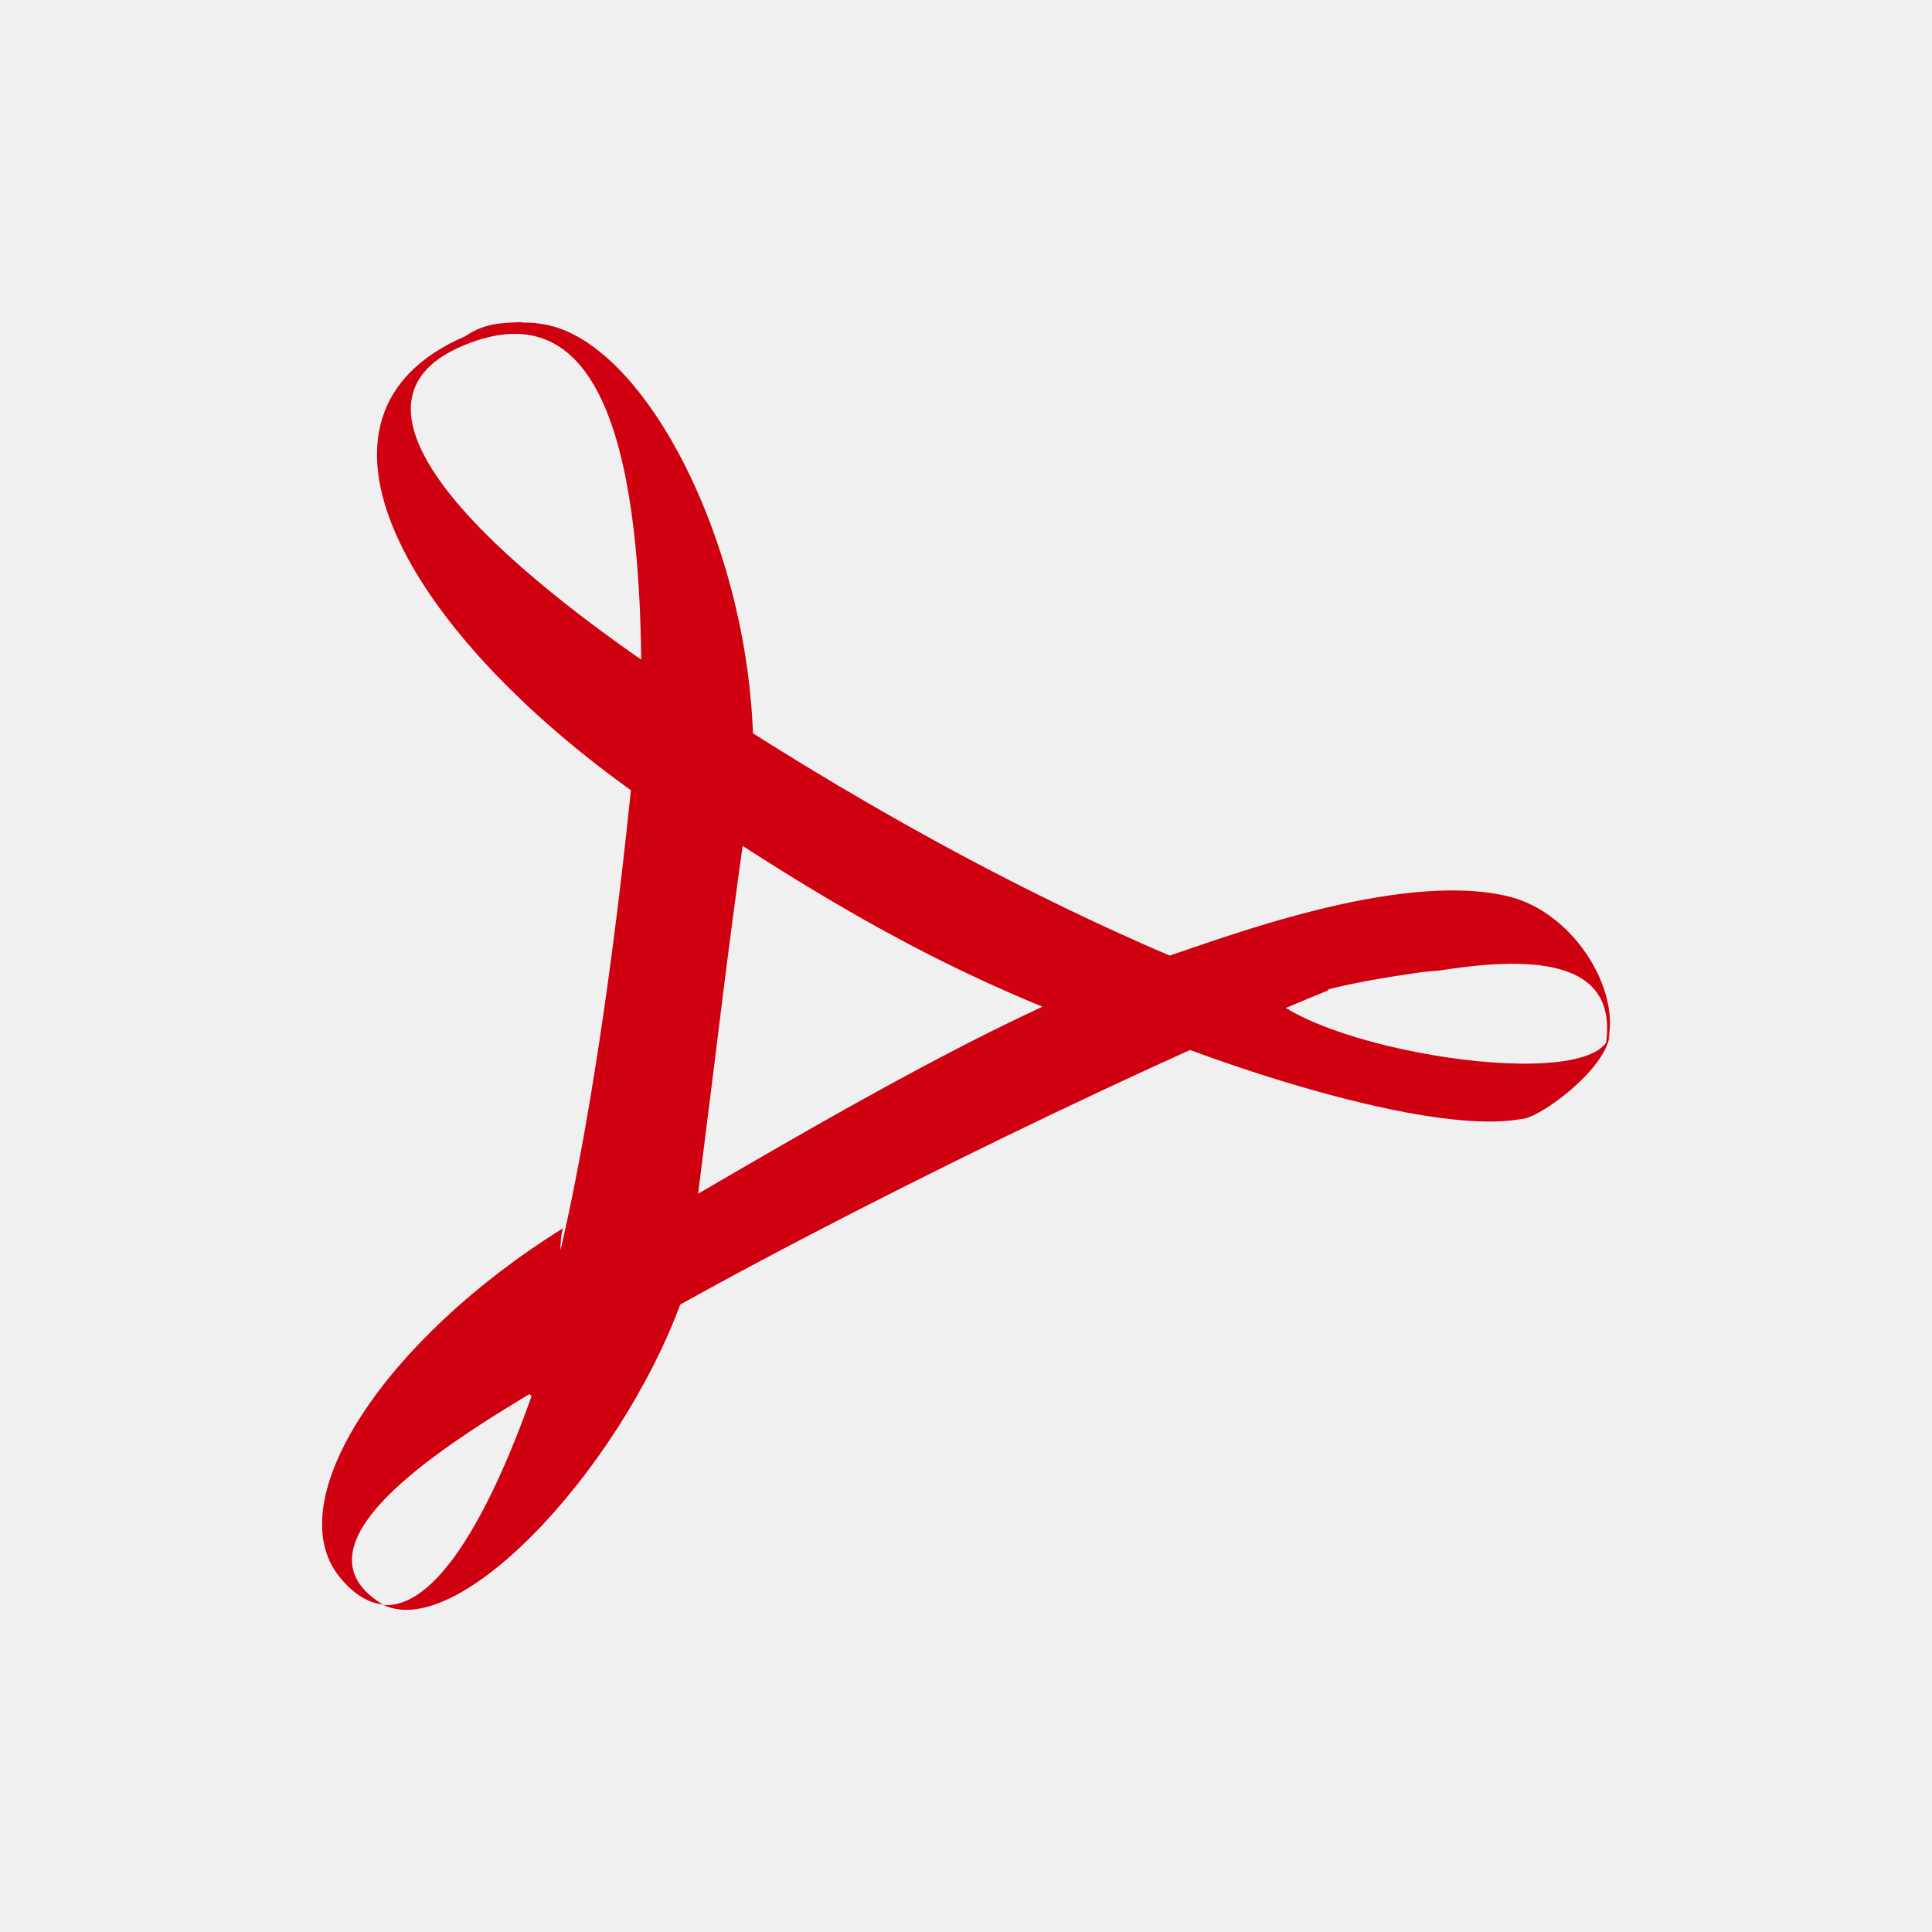
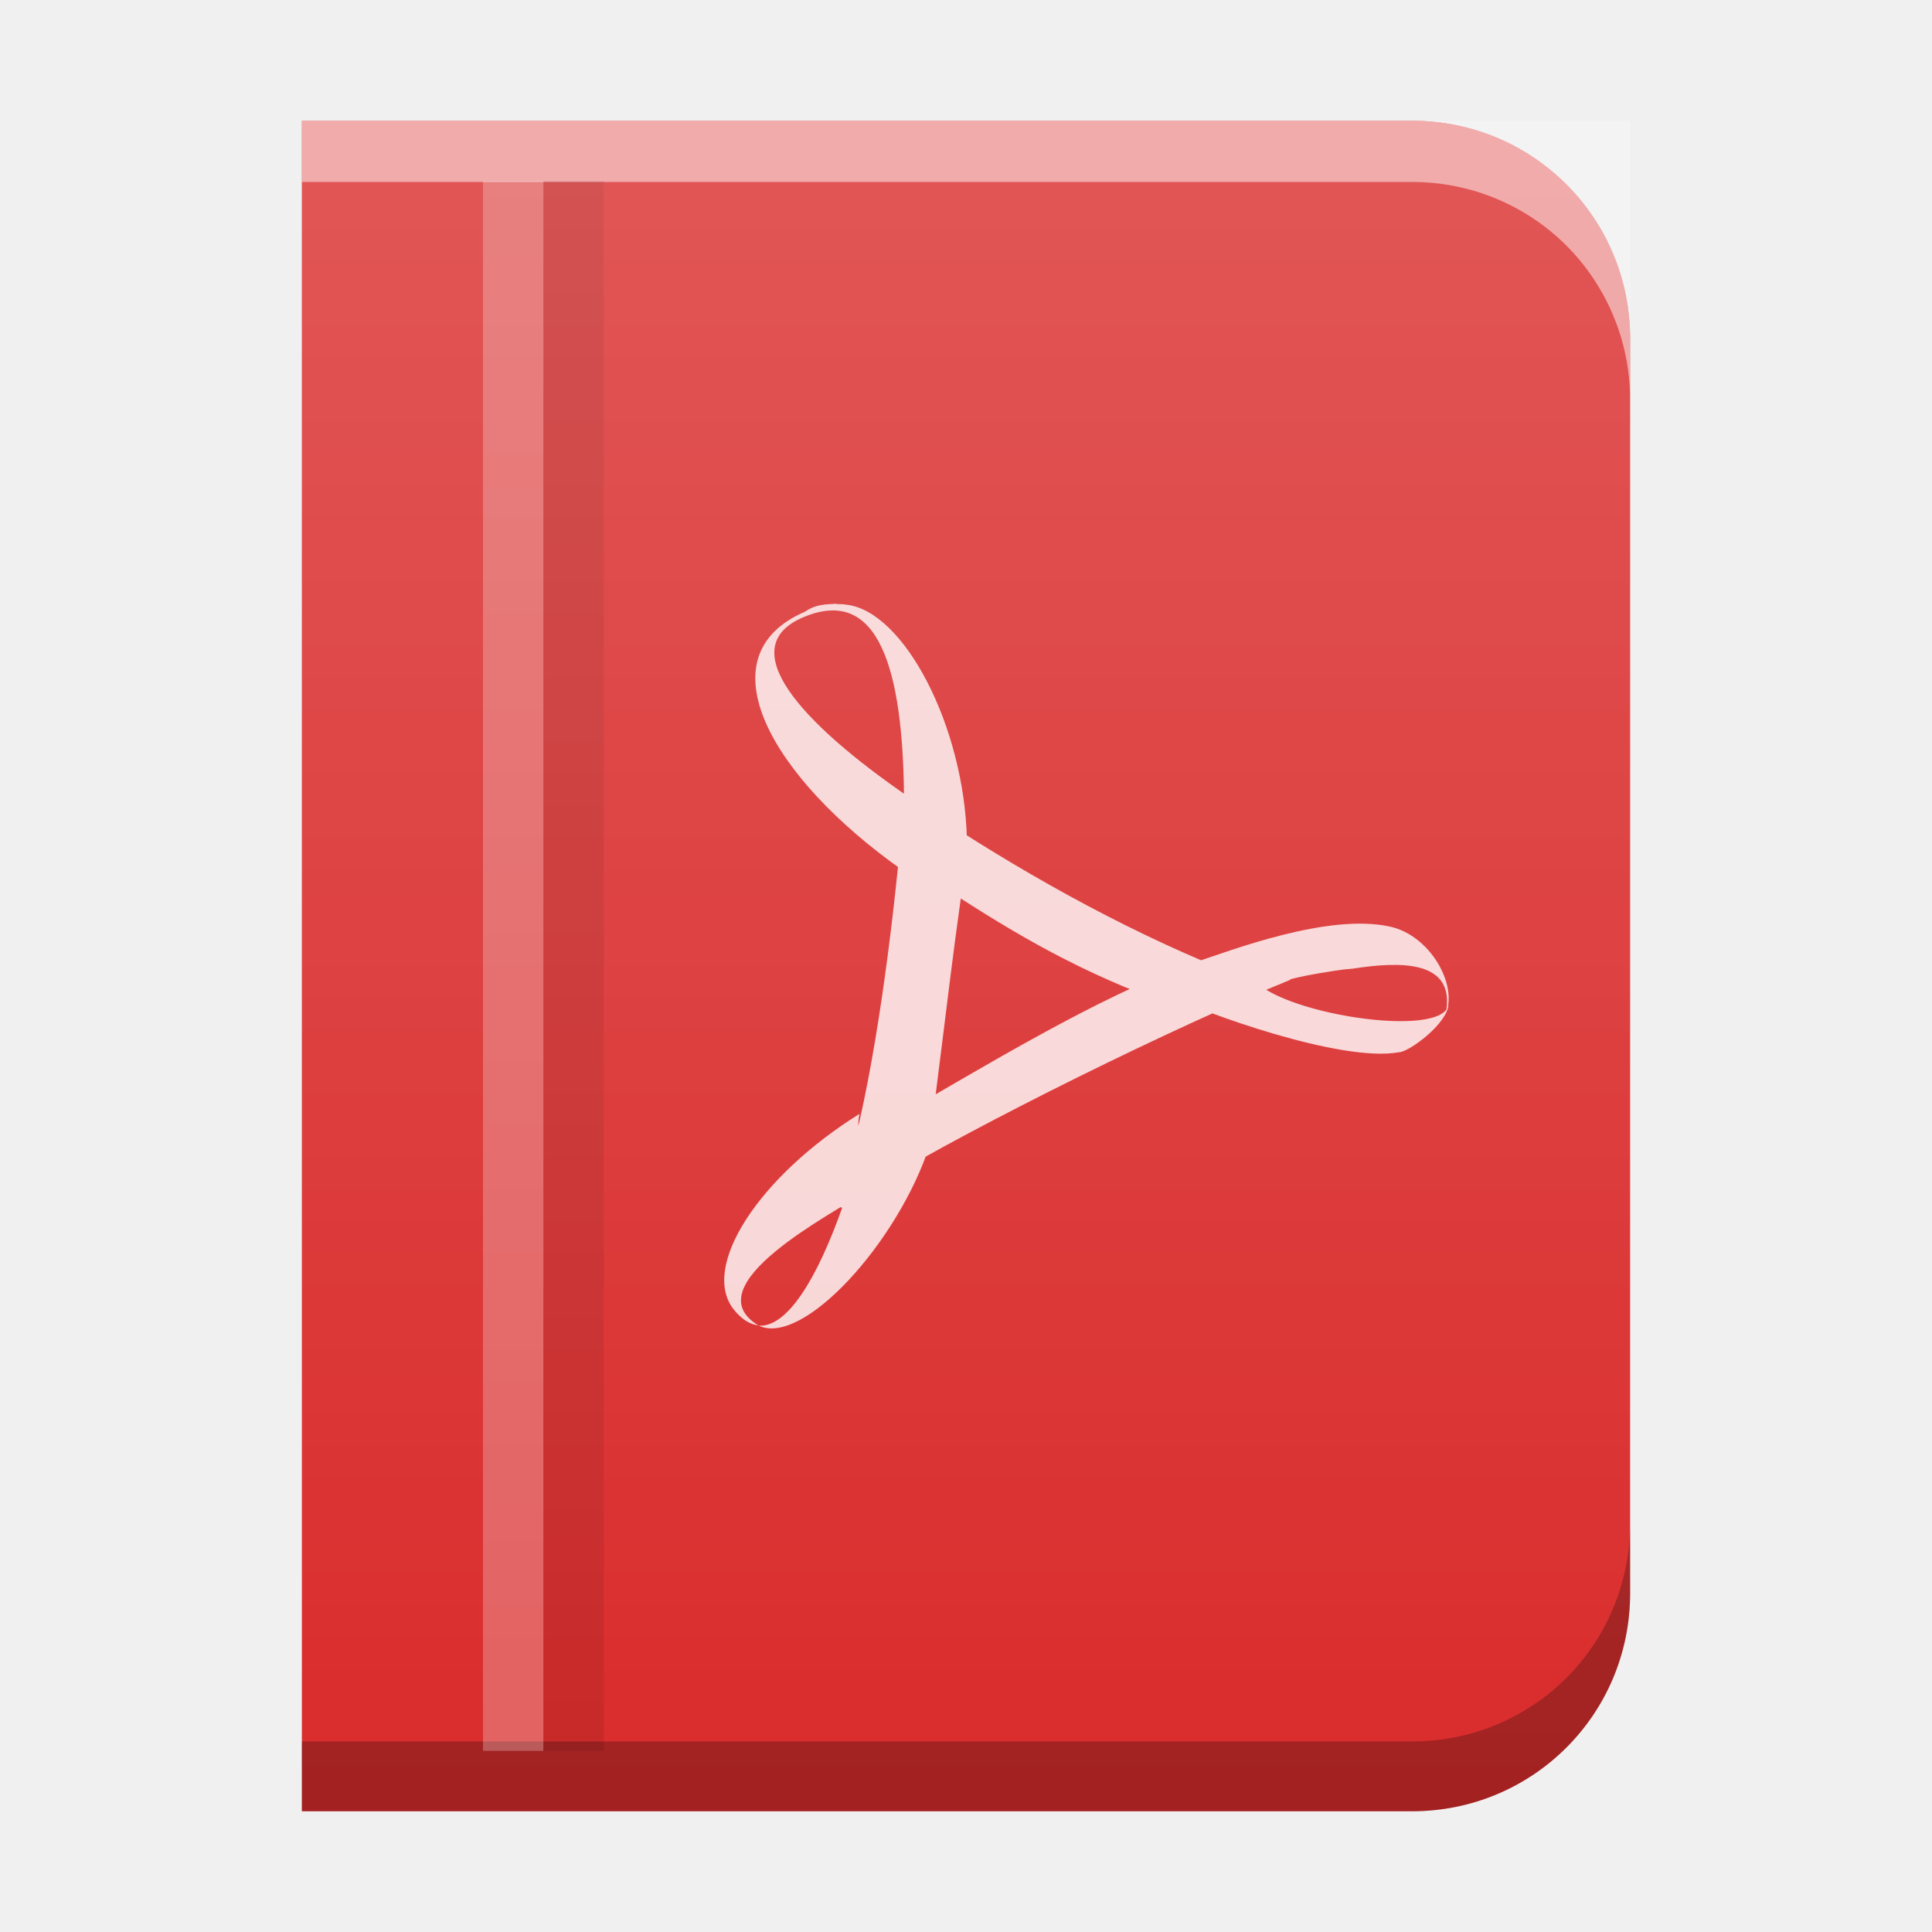
- <svg xmlns="http://www.w3.org/2000/svg" width="24" version="1.1" height="24" viewBox="0 0 24 24">
-   <defs id="defs3871" />
-   <g transform="translate(1,1)">
-     <g id="layer1" transform="matrix(1 0 0 1 -326 -534.3622)">
-       <path style="fill:#cf000f" id="path26" d="m 3.856,1038.362 c -0.162,0.01 -0.336,0 -0.527,0.132 -1.704,0.732 -0.561,2.741 1.611,4.271 0.013,-0.288 0.133,-0.915 0.13,-1.192 -1.853,-1.269 -2.937,-2.504 -1.756,-2.994 1.245,-0.516 1.631,0.893 1.653,2.938 0.116,0.12 0.92,0.653 1.042,0.737 -0.045,-1.865 -1.038,-3.769 -1.992,-3.877 -0.051,-0.01 -0.107,-0.01 -0.161,-0.01 m 1.735,3.245 -0.388,-0.151 -0.321,0.216 -0.065,0.681 0.406,0.311 0.169,0.226 c 1.25,0.828 2.315,1.466 3.716,1.993 l 0.874,0.13 0.575,0 c 0.53,-0.312 0.214,-0.432 2.14,-0.672 l -2.17,0.168 c -1.674,-0.648 -3.382,-1.579 -4.936,-2.595 m 3.82,2.715 c 0.251,0 2.209,-0.17 2.988,-0.242 0.771,-0.12 1.718,-0.156 1.539,0.744 0.204,-0.48 -0.261,-1.295 -0.922,-1.439 -1.022,-0.228 -2.644,0.397 -3.227,0.59 m 0.94,0.249 c -0.304,0.12 -0.999,0.207 -1.327,0.315 0.465,0.24 2.8,1.101 3.764,0.921 0.154,0 0.805,-0.468 0.821,-0.804 -0.05,0.612 -2.904,0.156 -3.258,-0.444 m 0.635,0.011 c -0.25,-0.12 -1.421,-0.114 -1.68,-0.21 -1.467,0.512 -3.439,1.715 -4.851,2.527 l -0.409,0.12 c -0.079,0.56 -0.425,0.753 -0.74,1.116 l 0.478,0.48 0.374,-0.612 c 1.653,-0.996 4.921,-2.606 6.827,-3.379 m -6.827,3.379 c -0.202,0.12 -0.395,0.24 -0.578,0.36 -0.424,1.202 -0.918,2.011 -1.39,1.976 0.729,0.348 2.299,-1.367 2.828,-2.981 m -2.828,2.981 c -1.112,-0.66 1.242,-1.863 1.769,-2.213 0.119,-0.336 -0.206,-0.893 -0.1,-1.289 -1.66,1.032 -2.642,2.526 -2.085,3.234 0.134,0.168 0.276,0.252 0.417,0.264 m 1.616,-2.515 c 0.077,-0.309 1.103,-1.013 1.288,-1.121 0.248,-1.95 0.26,-2.143 0.471,-3.659 -0.126,-0.12 -0.902,-0.724 -1.022,-0.808 -0.149,1.621 -0.429,3.817 -0.825,5.283" transform="matrix(1.334219 0 0 1.335901 326.3388 -849.7864)" />
-     </g>
+ <svg xmlns="http://www.w3.org/2000/svg" xmlns:xlink="http://www.w3.org/1999/xlink" width="32" height="32" version="1.1" id="svg29">
+   <defs id="defs7">
+     <linearGradient id="a" y1="392.36" y2="365.2" x2="0" gradientUnits="userSpaceOnUse" gradientTransform="translate(-9,-363.36)">
+       <stop stop-color="#ffffff" stop-opacity="0" id="stop2" />
+       <stop offset="1" stop-color="#ffffff" stop-opacity=".2" id="stop4" />
+     </linearGradient>
+     <linearGradient xlink:href="#a-3" id="c" y1="392.36" y2="336.36" gradientUnits="userSpaceOnUse" x2="0" gradientTransform="matrix(0.5,0,0,0.48276,-7,-159.9)" />
+     <linearGradient id="a-3" y1="392.36" y2="336.36" gradientUnits="userSpaceOnUse" x2="0" gradientTransform="translate(268.33,166.62)">
+       <stop stop-color="#ffffff" stop-opacity="0" id="stop2-6" />
+       <stop offset="1" stop-color="#ffffff" stop-opacity=".2" id="stop4-7" />
+     </linearGradient>
+   </defs>
+   <g id="g909">
+     <path id="path862" d="M 5,2 V 5.611 26.389 30 h 3.611 6.463 8.314 C 25.39,30 27,28.39 27,26.389 V 5.611 C 27,3.61 25.39,2 23.389,2 H 17.223 13 8.611 Z" style="color:#000000;color-interpolation:sRGB;color-interpolation-filters:linearRGB;fill:#da2c2c;fill-opacity:1;color-rendering:auto;image-rendering:auto;shape-rendering:auto;text-rendering:auto" />
+     <path id="path905" d="m 27,25.234 c 0,0.5 -0.101,0.976 -0.283,1.408 -0.182,0.432 -0.445,0.822 -0.771,1.148 -0.326,0.326 -0.716,0.589 -1.148,0.771 -0.432,0.182 -0.908,0.283 -1.408,0.283 H 15.074 8.611 5 V 30 h 3.611 6.463 8.314 C 25.39,30 27,28.39 27,26.389 Z" style="color:#000000;opacity:0.25;color-interpolation:sRGB;color-interpolation-filters:linearRGB;fill:#000000;color-rendering:auto;image-rendering:auto;shape-rendering:auto;text-rendering:auto" />
+     <path id="path862-3" d="M 5,2 V 3.014 H 8.611 13 h 4.223 6.166 c 0.5,0 0.976,0.101 1.408,0.283 0.432,0.182 0.822,0.445 1.148,0.771 0.326,0.326 0.589,0.716 0.771,1.148 C 26.899,5.649 27,6.125 27,6.625 V 5.611 C 27,3.61 25.39,2 23.389,2 H 17.223 13 8.611 Z" style="color:#000000;opacity:0.5;color-interpolation:sRGB;color-interpolation-filters:linearRGB;fill:#ffffff;color-rendering:auto;image-rendering:auto;shape-rendering:auto;text-rendering:auto" />
+     <rect width="1" x="8" y="3" height="26" id="rect17" style="fill:#ffffff;fill-opacity:0.252" />
+     <rect style="color:#000000;color-interpolation:sRGB;color-interpolation-filters:linearRGB;fill-opacity:0.083;color-rendering:auto;image-rendering:auto;shape-rendering:auto;text-rendering:auto" id="rect19" height="26" width="1" y="3" x="9" />
+     <path style="color:#000000;opacity:0.8;color-interpolation:sRGB;color-interpolation-filters:linearRGB;fill:#ffffff;color-rendering:auto;image-rendering:auto;shape-rendering:auto;text-rendering:auto" id="path21" d="m 13.86,10 c -0.162,0.01 -0.336,0 -0.527,0.132 -1.705,0.734 -0.561,2.747 1.612,4.279 0.013,-0.289 0.133,-0.917 0.13,-1.194 -1.854,-1.271 -2.939,-2.509 -1.757,-2.999 1.246,-0.517 1.633,0.895 1.655,2.944 0.116,0.12 0.92,0.654 1.042,0.739 -0.045,-1.869 -1.039,-3.777 -1.993,-3.885 -0.051,-0.01 -0.107,-0.01 -0.161,-0.01 m 1.736,3.252 -0.388,-0.151 -0.322,0.217 -0.065,0.682 0.406,0.312 0.169,0.226 c 1.251,0.83 2.317,1.469 3.718,1.997 l 0.874,0.13 h 0.575 c 0.53,-0.313 0.214,-0.433 2.141,-0.673 l -2.171,0.168 c -1.675,-0.649 -3.385,-1.582 -4.94,-2.6 m 3.822,2.72 c 0.251,0 2.211,-0.17 2.99,-0.242 0.772,-0.12 1.719,-0.156 1.54,0.746 0.204,-0.481 -0.261,-1.298 -0.922,-1.442 -1.023,-0.229 -2.646,0.398 -3.229,0.591 m 0.94,0.25 c -0.304,0.12 -0.999,0.207 -1.327,0.316 0.465,0.241 2.802,1.103 3.766,0.923 0.154,0 0.805,-0.468 0.821,-0.805 -0.05,0.613 -2.906,0.156 -3.26,-0.445 m 0.635,0.011 c -0.25,-0.12 -1.422,-0.114 -1.681,-0.211 -1.468,0.513 -3.442,1.719 -4.855,2.532 l -0.409,0.12 c -0.079,0.561 -0.425,0.755 -0.74,1.118 l 0.478,0.481 0.374,-0.613 c 1.654,-0.998 4.924,-2.611 6.832,-3.386 m -6.832,3.386 c -0.202,0.12 -0.395,0.241 -0.578,0.361 -0.424,1.204 -0.919,2.01 -1.391,1.98 0.729,0.349 2.301,-1.37 2.83,-2.986 m -2.83,2.986 c -1.113,-0.661 1.243,-1.867 1.77,-2.217 0.119,-0.337 -0.206,-0.895 -0.1,-1.292 -1.661,1.034 -2.643,2.531 -2.086,3.24 0.134,0.168 0.276,0.253 0.417,0.265 m 1.617,-2.52 c 0.077,-0.31 1.103,-1.015 1.289,-1.123 0.248,-1.954 0.26,-2.147 0.471,-3.666 -0.126,-0.12 -0.902,-0.725 -1.022,-0.809 -0.149,1.624 -0.429,3.824 -0.826,5.293" />
+     <path d="M 5,2 V 30 H 27 V 2 h -7 z" id="path29" style="color:#000000;color-interpolation:sRGB;color-interpolation-filters:linearRGB;fill:url(#c);color-rendering:auto;image-rendering:auto;shape-rendering:auto;text-rendering:auto" />
  </g>
</svg>
